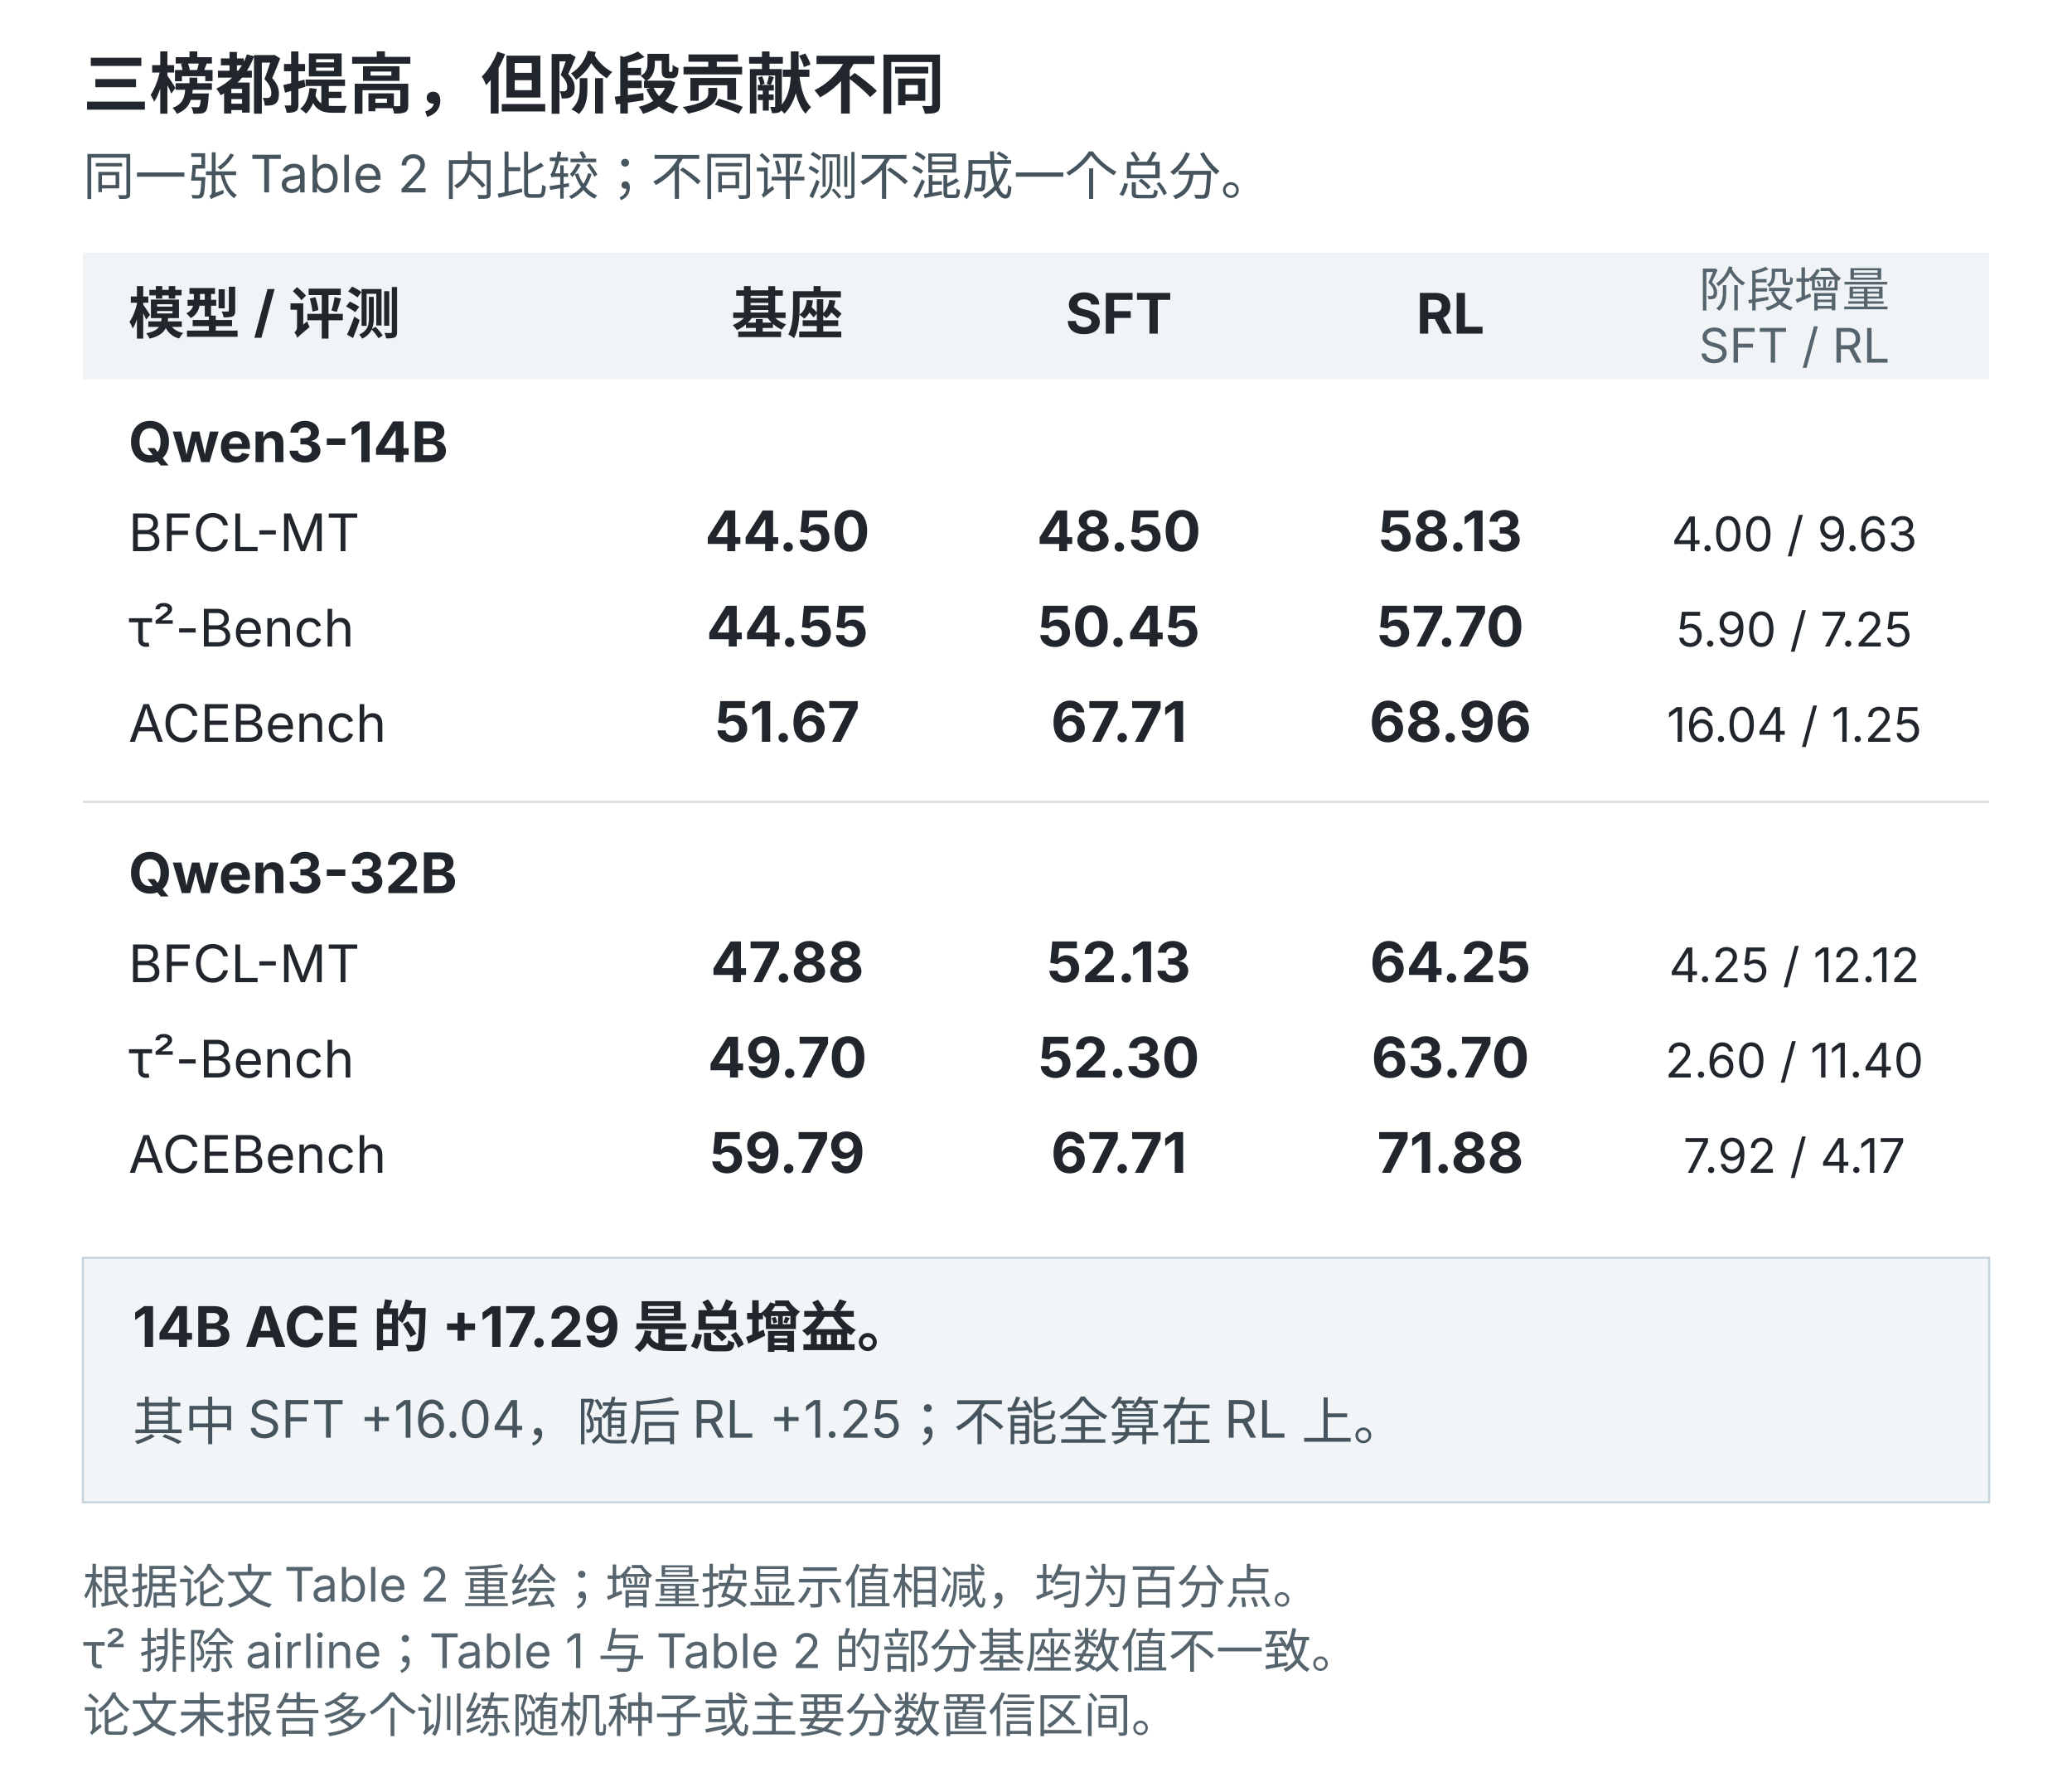
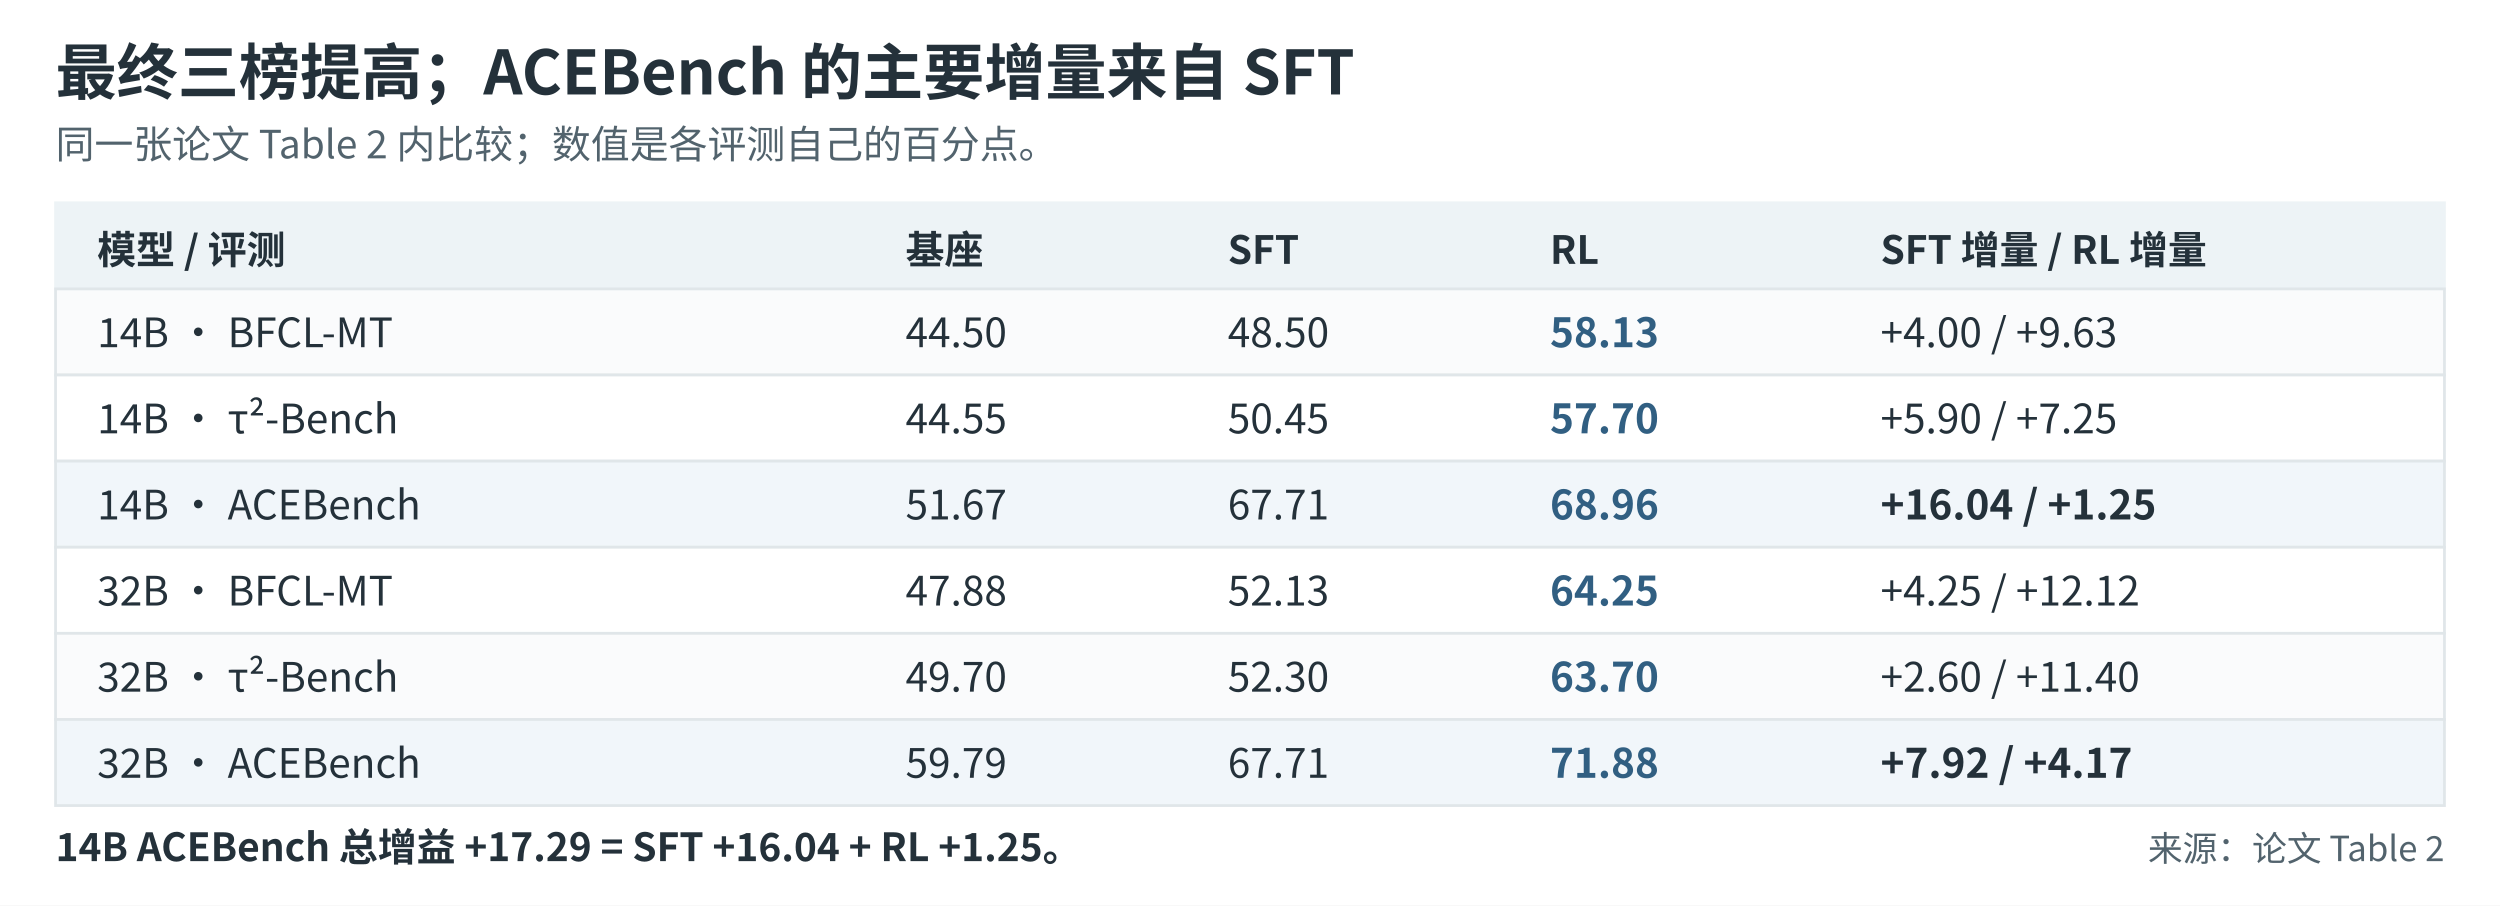
- <svg xmlns="http://www.w3.org/2000/svg" width="1000" height="860" viewBox="0 0 1000 860" role="img" aria-labelledby="title desc">
-   <style>text{font-family:-apple-system,BlinkMacSystemFont,"Segoe UI","PingFang SC",sans-serif;fill:#20262b}.title{font-size:32px;font-weight:750}.head{font-size:27px;font-weight:700}.body{font-size:25px;fill:#46545d}.num{font-family:ui-monospace,SFMono-Regular,Menlo,monospace;font-size:27px;font-weight:650}.small{font-size:23px;fill:#56646d}</style>
-   <rect width="1000" height="860" fill="#fff" />
-   <text x="40" y="52" class="title">三榜都提高，但阶段贡献不同</text>
-   <text x="40" y="94" class="body">同一张 Table 2 内比较；不同评测不混成一个总分。</text>
-   <rect x="40" y="122" width="920" height="61" fill="#f1f4f6" />
-   <g class="head">
-     <text x="62" y="161">模型 / 评测</text>
-     <text x="380" y="161" text-anchor="middle">基座</text>
-     <text x="540" y="161" text-anchor="middle">SFT</text>
-     <text x="700" y="161" text-anchor="middle">RL</text>
+ <svg xmlns="http://www.w3.org/2000/svg" width="900" height="326" viewBox="0 0 900 326" role="img" aria-labelledby="title desc">
+   <g font-family="-apple-system,BlinkMacSystemFont,Segoe UI,PingFang SC,Noto Sans CJK SC,sans-serif">
+     <rect width="900" height="326" fill="#fff" />
+     <text x="20" y="34" font-size="22" font-weight="700" fill="#24313a">最终三榜提高；ACEBench 的主要增量来自 SFT</text>
+     <text x="20" y="57" font-size="14" font-weight="400" fill="#52636d">同一张论文 Table 2 内比较；数值是各评测自己的百分点。</text>
+     <rect x="20" y="73" width="860" height="31" rx="0" fill="#edf3f6" stroke="#edf3f6" />
+     <text x="35" y="95" font-size="14" font-weight="700" fill="#24313a">模型 / 评测</text>
+     <text x="326" y="95" font-size="14" font-weight="700" fill="#24313a">基座</text>
+     <text x="442" y="95" font-size="14" font-weight="700" fill="#24313a">SFT</text>
+     <text x="558" y="95" font-size="14" font-weight="700" fill="#24313a">RL</text>
+     <text x="677" y="95" font-size="14" font-weight="700" fill="#24313a">SFT 增量 / RL 增量</text>
+     <rect x="20" y="104" width="860" height="31" rx="0" fill="#fafbfc" stroke="#e0e6e9" />
+     <text x="35" y="125" font-size="14.6" font-weight="400" fill="#24313a">14B · BFCL-MT</text>
+     <text x="326" y="125" font-size="14.6" font-weight="400" fill="#24313a">44.50</text>
+     <text x="442" y="125" font-size="14.6" font-weight="400" fill="#24313a">48.50</text>
+     <text x="558" y="125" font-size="14.6" font-weight="700" fill="#315f82">58.13</text>
+     <text x="677" y="125" font-size="14.6" font-weight="400" fill="#24313a">+4.00 / +9.63</text>
+     <rect x="20" y="135" width="860" height="31" rx="0" fill="#fff" stroke="#e0e6e9" />
+     <text x="35" y="156" font-size="14.6" font-weight="400" fill="#24313a">14B · τ²-Bench</text>
+     <text x="326" y="156" font-size="14.6" font-weight="400" fill="#24313a">44.55</text>
+     <text x="442" y="156" font-size="14.6" font-weight="400" fill="#24313a">50.45</text>
+     <text x="558" y="156" font-size="14.6" font-weight="700" fill="#315f82">57.70</text>
+     <text x="677" y="156" font-size="14.6" font-weight="400" fill="#24313a">+5.90 / +7.25</text>
+     <rect x="20" y="166" width="860" height="31" rx="0" fill="#f1f6fa" stroke="#e0e6e9" />
+     <text x="35" y="187" font-size="14.6" font-weight="400" fill="#24313a">14B · ACEBench</text>
+     <text x="326" y="187" font-size="14.6" font-weight="400" fill="#24313a">51.67</text>
+     <text x="442" y="187" font-size="14.6" font-weight="400" fill="#24313a">67.71</text>
+     <text x="558" y="187" font-size="14.6" font-weight="700" fill="#315f82">68.96</text>
+     <text x="677" y="187" font-size="14.6" font-weight="700" fill="#24313a">+16.04 / +1.25</text>
+     <rect x="20" y="197" width="860" height="31" rx="0" fill="#fff" stroke="#e0e6e9" />
+     <text x="35" y="218" font-size="14.6" font-weight="400" fill="#24313a">32B · BFCL-MT</text>
+     <text x="326" y="218" font-size="14.6" font-weight="400" fill="#24313a">47.88</text>
+     <text x="442" y="218" font-size="14.6" font-weight="400" fill="#24313a">52.13</text>
+     <text x="558" y="218" font-size="14.6" font-weight="700" fill="#315f82">64.25</text>
+     <text x="677" y="218" font-size="14.6" font-weight="400" fill="#24313a">+4.25 / +12.12</text>
+     <rect x="20" y="228" width="860" height="31" rx="0" fill="#fafbfc" stroke="#e0e6e9" />
+     <text x="35" y="249" font-size="14.6" font-weight="400" fill="#24313a">32B · τ²-Bench</text>
+     <text x="326" y="249" font-size="14.6" font-weight="400" fill="#24313a">49.70</text>
+     <text x="442" y="249" font-size="14.6" font-weight="400" fill="#24313a">52.30</text>
+     <text x="558" y="249" font-size="14.6" font-weight="700" fill="#315f82">63.70</text>
+     <text x="677" y="249" font-size="14.6" font-weight="400" fill="#24313a">+2.60 / +11.40</text>
+     <rect x="20" y="259" width="860" height="31" rx="0" fill="#f1f6fa" stroke="#e0e6e9" />
+     <text x="35" y="280" font-size="14.6" font-weight="400" fill="#24313a">32B · ACEBench</text>
+     <text x="326" y="280" font-size="14.6" font-weight="400" fill="#24313a">59.79</text>
+     <text x="442" y="280" font-size="14.6" font-weight="400" fill="#24313a">67.71</text>
+     <text x="558" y="280" font-size="14.6" font-weight="700" fill="#315f82">71.88</text>
+     <text x="677" y="280" font-size="14.6" font-weight="700" fill="#24313a">+7.92 / +4.17</text>
+     <text x="20" y="310" font-size="14" font-weight="650" fill="#24313a">14B ACEBench 总增益 +17.29 = SFT +16.04 + RL +1.25。</text>
+     <text x="880" y="310" font-size="12.5" font-weight="400" fill="#52636d" text-anchor="end">来源：论文 Table 2</text>
  </g>
-   <text x="866" y="148" text-anchor="middle" class="small">阶段增量</text>
-   <text x="866" y="175" text-anchor="middle" class="small">SFT / RL</text>
-   <text x="62" y="223" class="head" fill="#245f87">Qwen3-14B</text>
-   <g class="body">
-     <text x="62" y="266">BFCL-MT</text>
-     <text x="62" y="312">τ²-Bench</text>
-     <text x="62" y="358">ACEBench</text>
-   </g>
-   <g class="num" text-anchor="middle">
-     <text x="380" y="266">44.50</text>
-     <text x="540" y="266">48.50</text>
-     <text x="700" y="266">58.13</text>
-     <text x="380" y="312">44.55</text>
-     <text x="540" y="312">50.45</text>
-     <text x="700" y="312">57.70</text>
-     <text x="380" y="358">51.67</text>
-     <text x="540" y="358">67.71</text>
-     <text x="700" y="358">68.96</text>
-   </g>
-   <g class="small" text-anchor="middle">
-     <text x="866" y="266">4.00 / 9.63</text>
-     <text x="866" y="312">5.90 / 7.25</text>
-     <text x="866" y="358">16.04 / 1.25</text>
-   </g>
-   <path d="M40 387H960" stroke="#d2dade" />
-   <text x="62" y="431" class="head" fill="#356954">Qwen3-32B</text>
-   <g class="body">
-     <text x="62" y="474">BFCL-MT</text>
-     <text x="62" y="520">τ²-Bench</text>
-     <text x="62" y="566">ACEBench</text>
-   </g>
-   <g class="num" text-anchor="middle">
-     <text x="380" y="474">47.88</text>
-     <text x="540" y="474">52.13</text>
-     <text x="700" y="474">64.25</text>
-     <text x="380" y="520">49.70</text>
-     <text x="540" y="520">52.30</text>
-     <text x="700" y="520">63.70</text>
-     <text x="380" y="566">59.79</text>
-     <text x="540" y="566">67.71</text>
-     <text x="700" y="566">71.88</text>
-   </g>
-   <g class="small" text-anchor="middle">
-     <text x="866" y="474">4.25 / 12.12</text>
-     <text x="866" y="520">2.60 / 11.40</text>
-     <text x="866" y="566">7.92 / 4.17</text>
-   </g>
-   <rect x="40" y="607" width="920" height="118" fill="#f1f5f8" stroke="#c4d3dd" />
-   <text x="64" y="650" class="head" fill="#245f87">14B ACE 的 +17.29 是总增益。</text>
-   <text x="64" y="695" class="body">其中 SFT +16.04，随后 RL +1.25；不能全算在 RL 上。</text>
-   <text x="40" y="774" class="small">根据论文 Table 2 重绘；增量按显示值相减，均为百分点。</text>
-   <text x="40" y="805" class="small">τ² 排除 airline；Table 1 与 Table 2 的部分基座数值不一致。</text>
-   <text x="40" y="836" class="small">论文未报告多个训练随机种子或主要分数置信区间。</text>
</svg>
